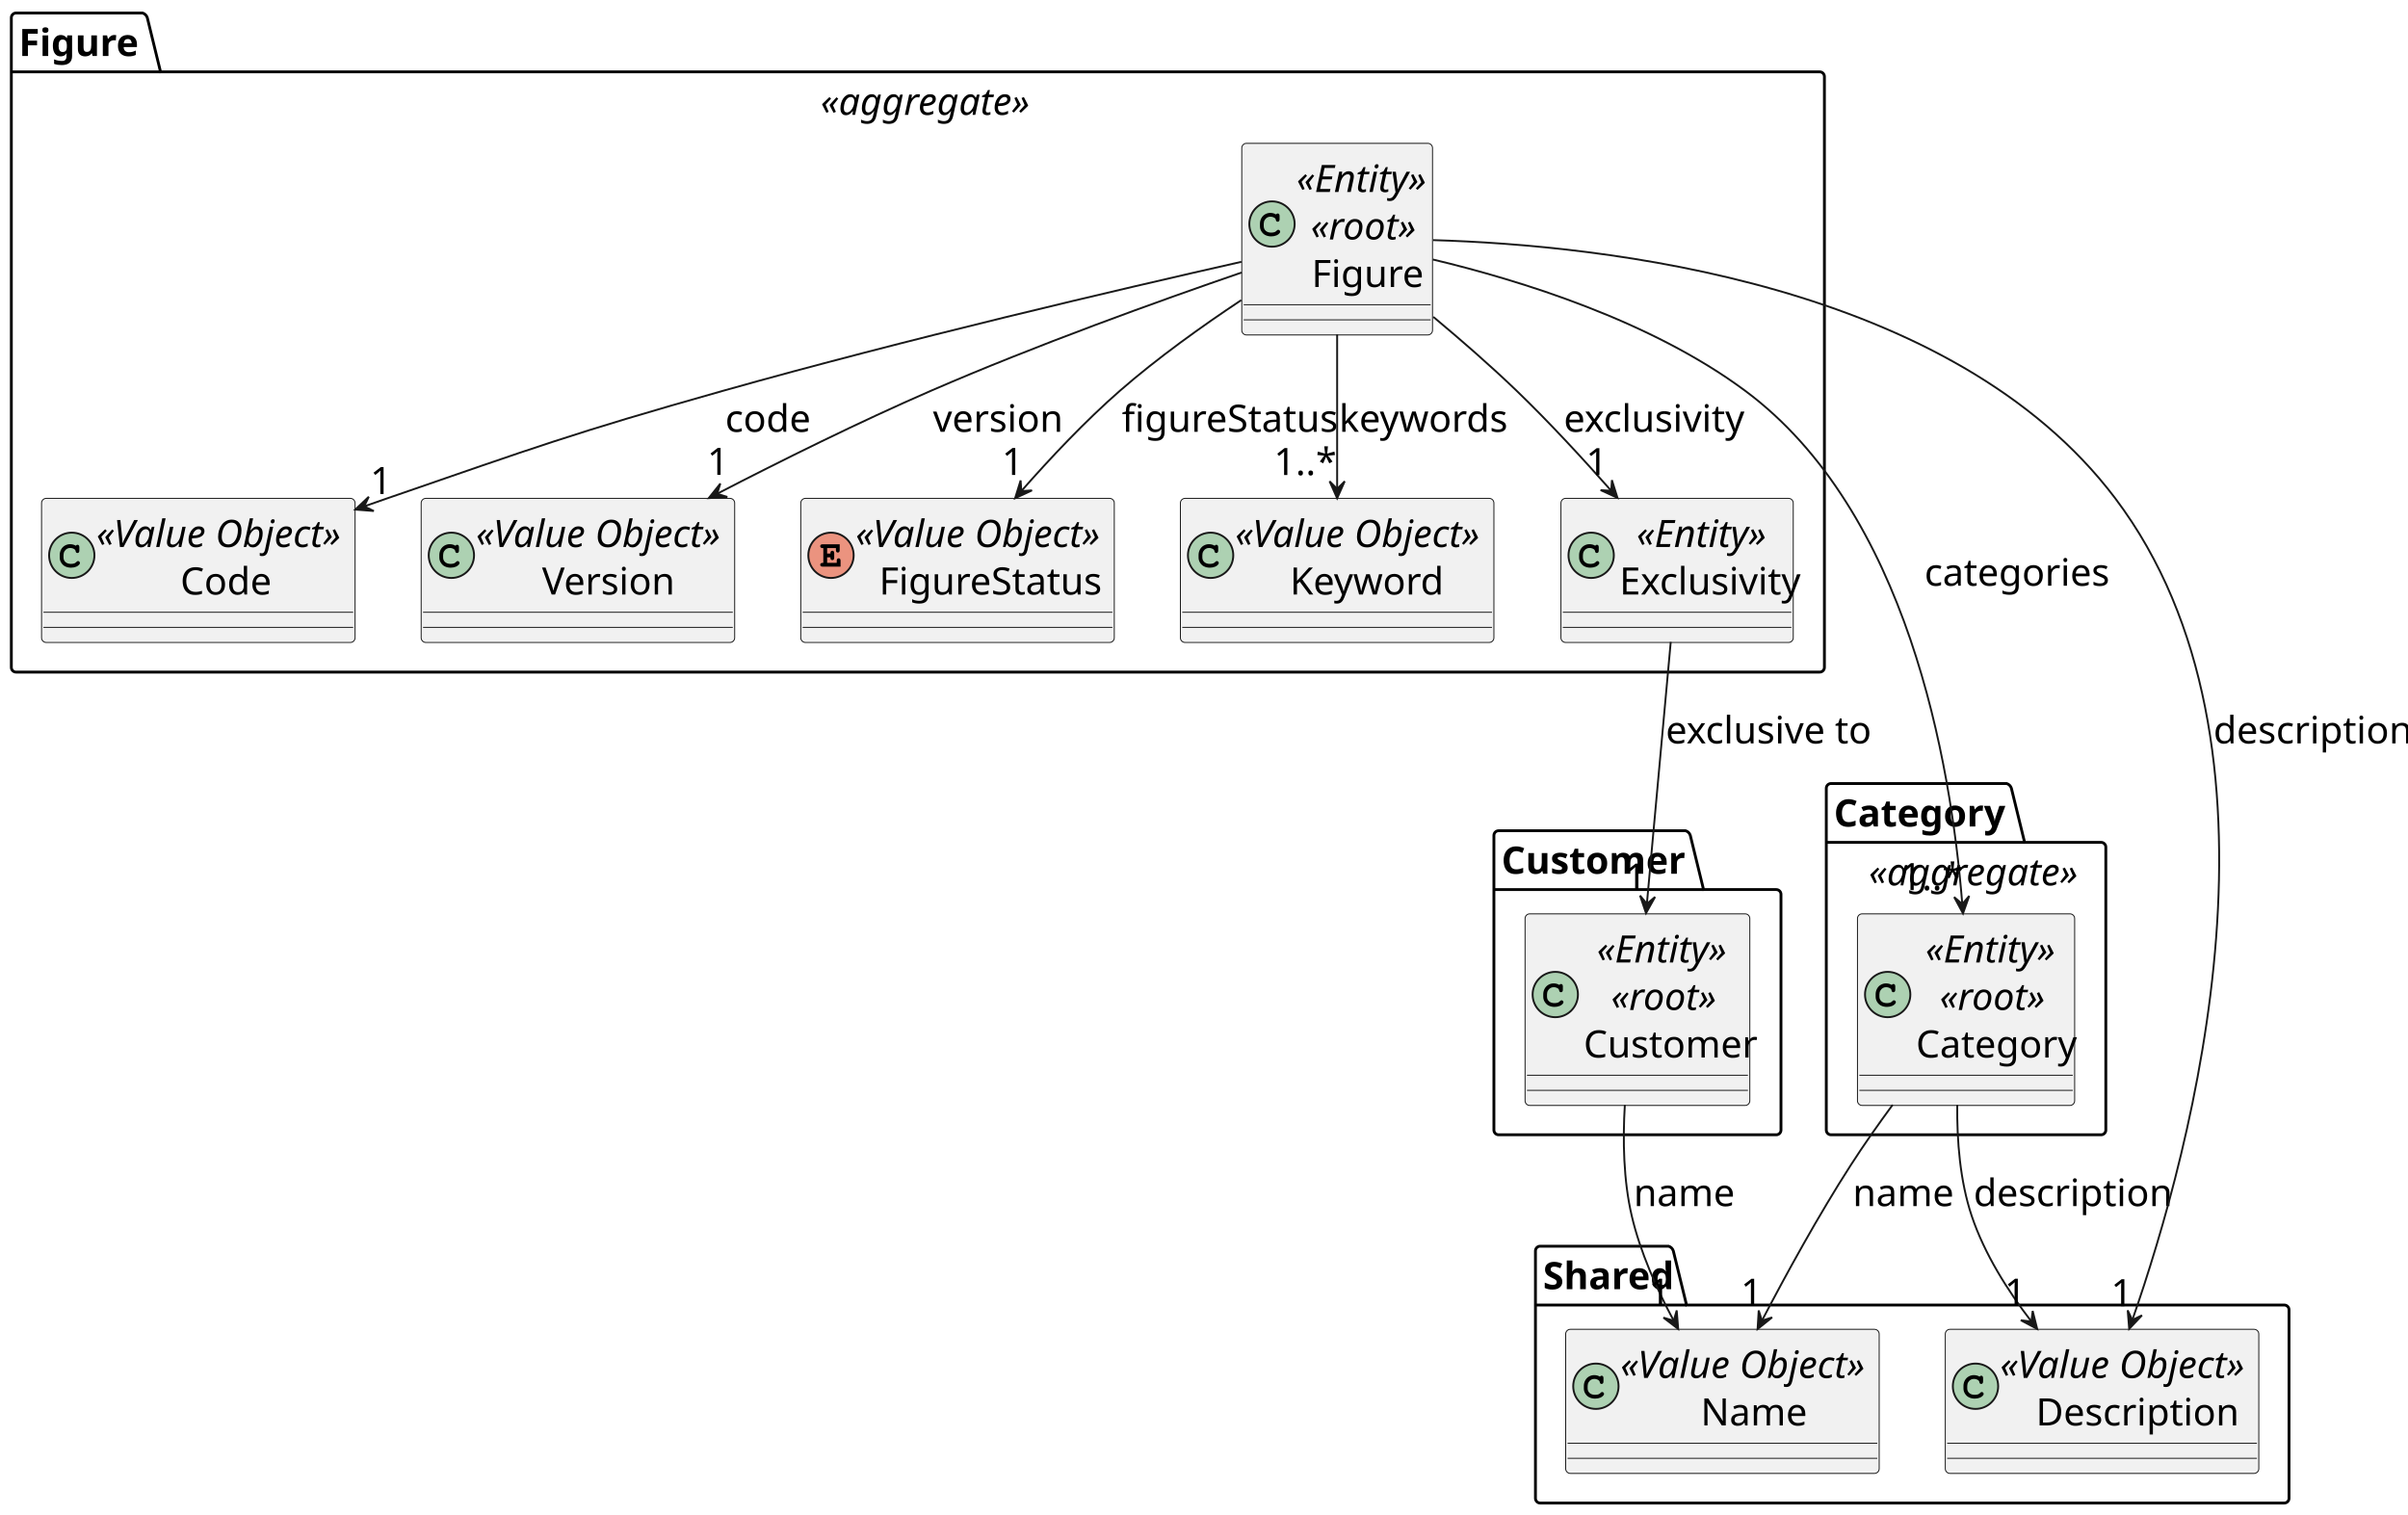
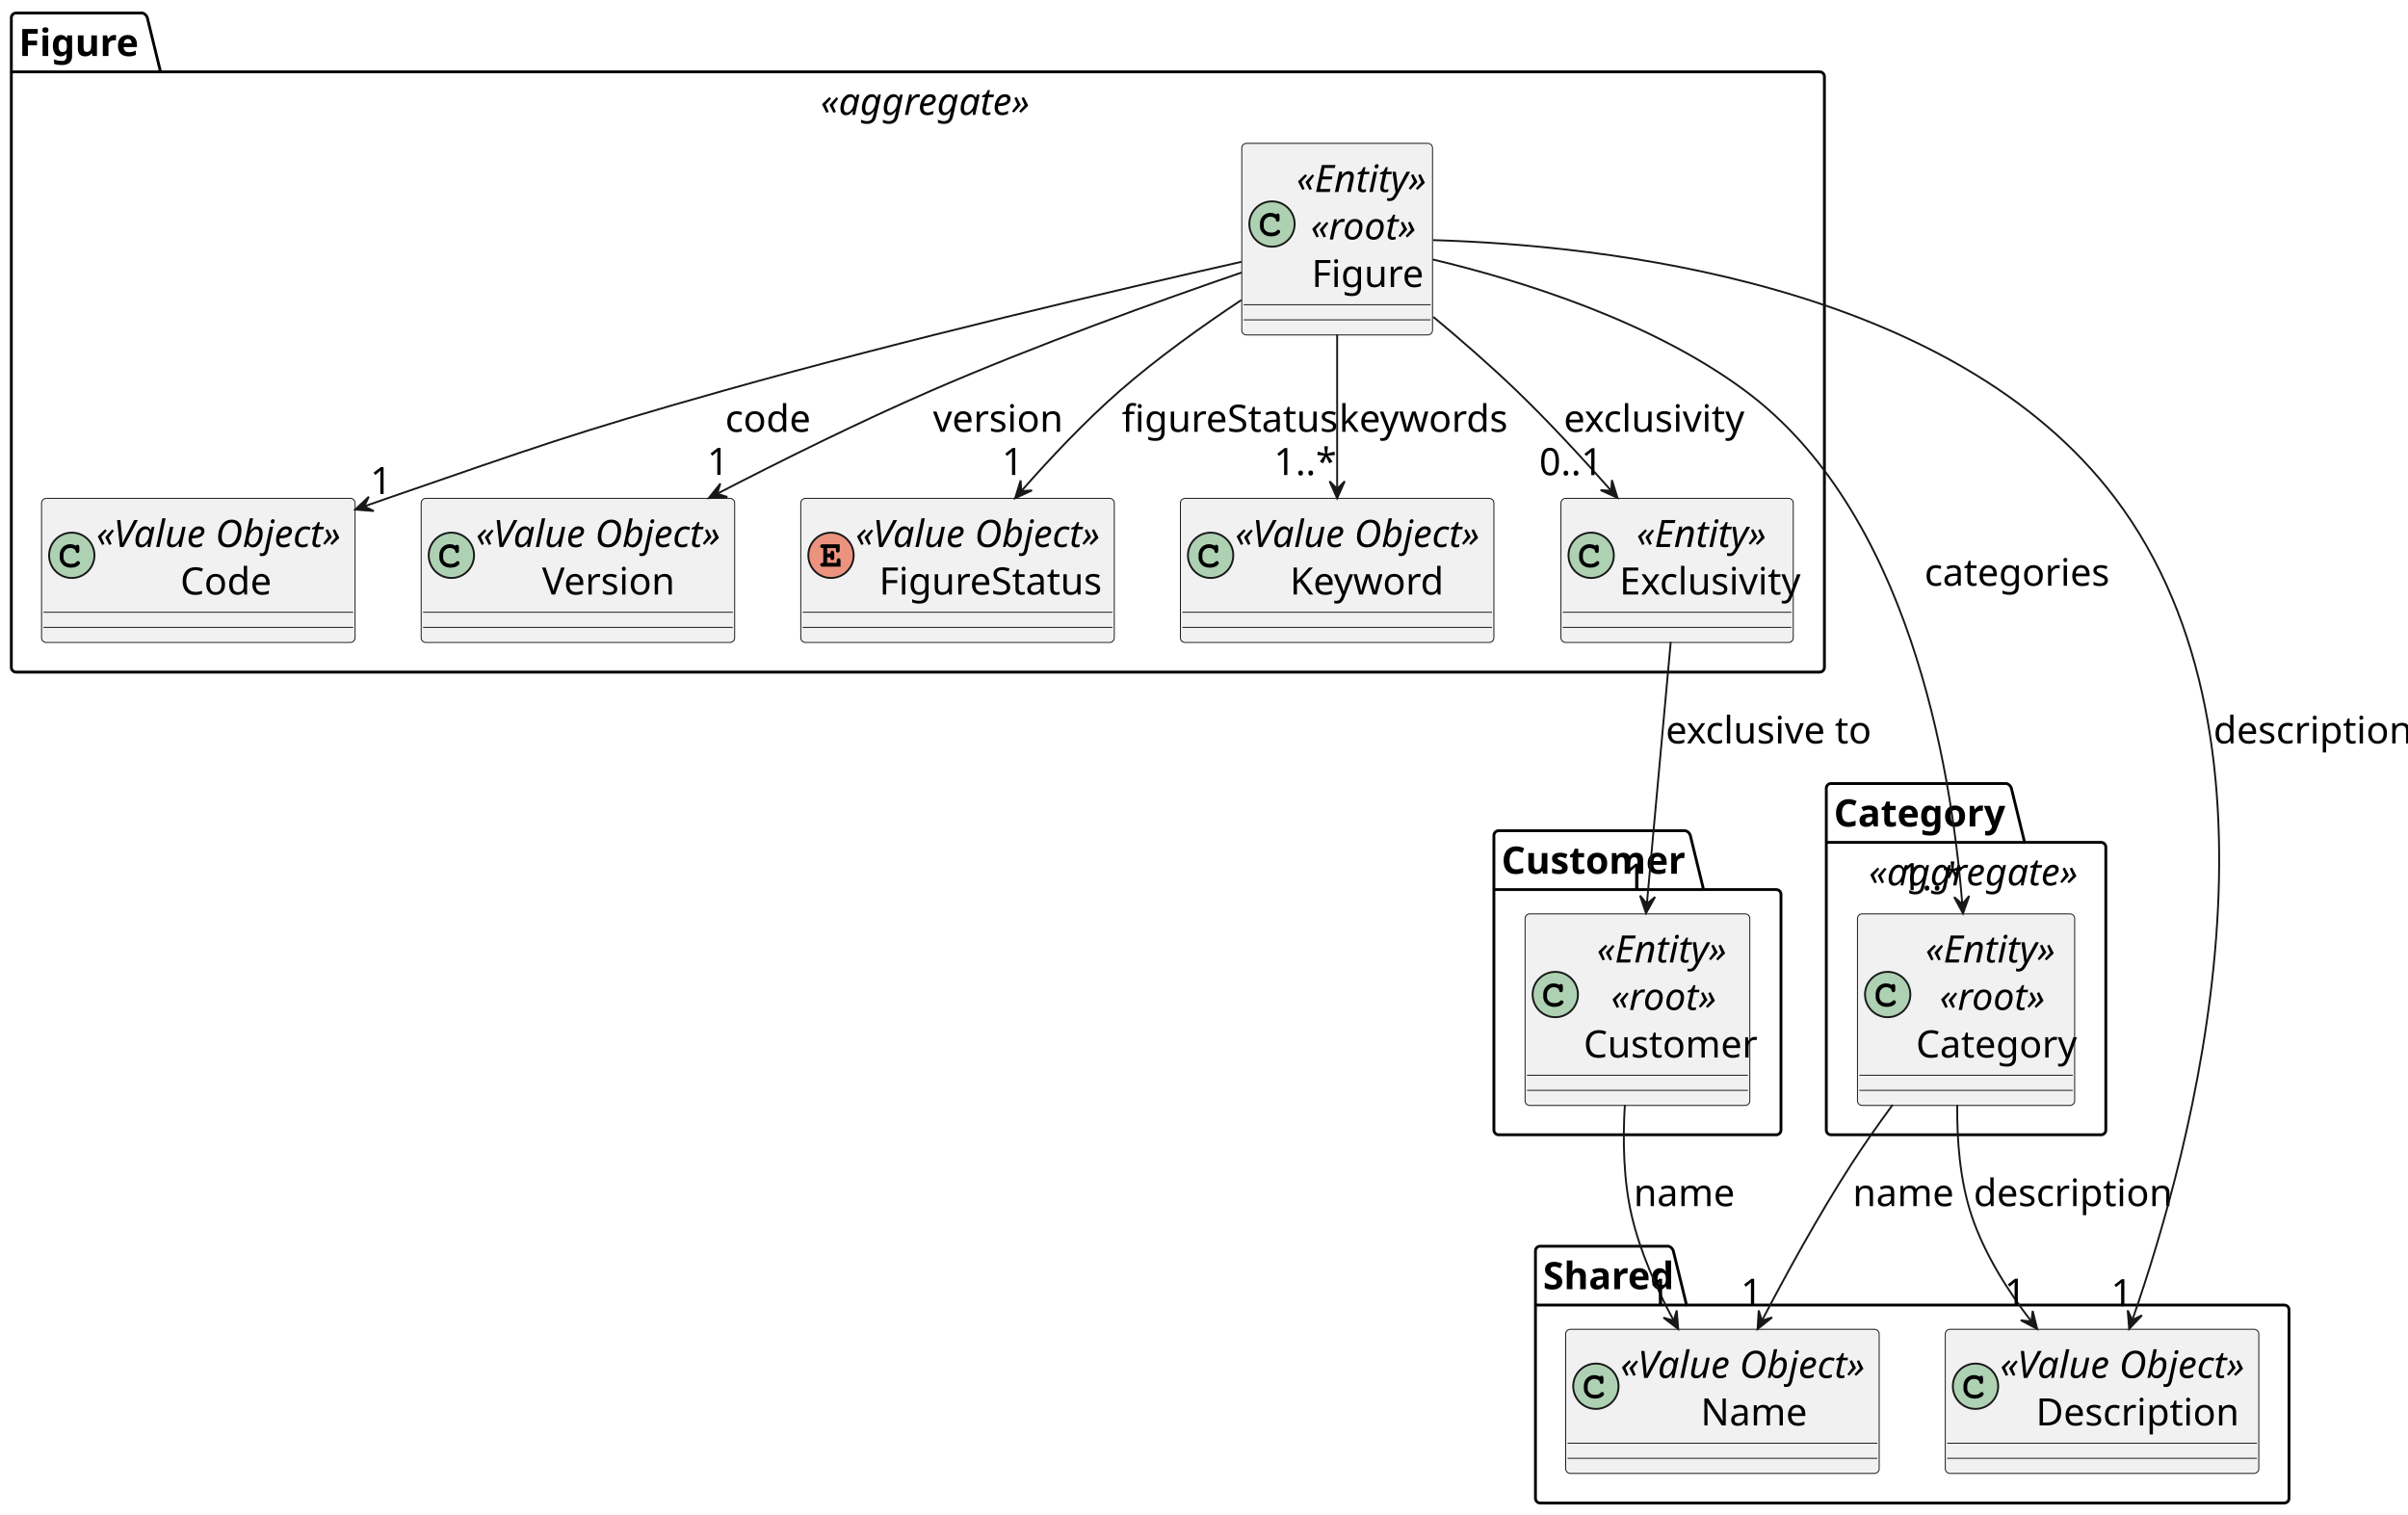
<svg xmlns="http://www.w3.org/2000/svg" contentStyleType="text/css" height="802px" preserveAspectRatio="none" style="width:1275px;height:802px;background:#FFFFFF;" version="1.1" viewBox="0 0 1275 802" width="1275px" zoomAndPan="magnify">
  <defs />
  <g>
    <g id="cluster_Customer ">
      <path d="M793.5,439.894 L892.5,439.894 A3.75,3.75 0 0 1 895,442.394 L902,471.051 L940.5,471.051 A2.5,2.5 0 0 1 943,473.551 L943,598.394 A2.5,2.5 0 0 1 940.5,600.894 L793.5,600.894 A2.5,2.5 0 0 1 791,598.394 L791,442.394 A2.5,2.5 0 0 1 793.5,439.894 " fill="none" style="stroke:#000000;stroke-width:1.5;" />
      <line style="stroke:#000000;stroke-width:1.5;" x1="791" x2="902" y1="471.051" y2="471.051" />
      <text fill="#000000" font-family="sans-serif" font-size="20" font-weight="bold" lengthAdjust="spacing" textLength="92" x="795" y="462.656">Customer</text>
    </g>
    <g id="cluster_Figure ">
      <path d="M8.5,6.894 L75.5,6.894 A3.75,3.75 0 0 1 78,9.395 L85,38.051 L963.5,38.051 A2.5,2.5 0 0 1 966,40.551 L966,353.394 A2.5,2.5 0 0 1 963.5,355.894 L8.5,355.894 A2.5,2.5 0 0 1 6,353.394 L6,9.395 A2.5,2.5 0 0 1 8.5,6.894 " fill="none" style="stroke:#000000;stroke-width:1.5;" />
      <line style="stroke:#000000;stroke-width:1.5;" x1="6" x2="85" y1="38.051" y2="38.051" />
      <text fill="#000000" font-family="sans-serif" font-size="20" font-weight="bold" lengthAdjust="spacing" textLength="60" x="10" y="29.656">Figure</text>
      <text fill="#000000" font-family="sans-serif" font-size="20" font-style="italic" lengthAdjust="spacing" textLength="111" x="434.5" y="60.812">«aggregate»</text>
    </g>
    <g id="cluster_Category ">
      <path d="M969.5,414.894 L1062.5,414.894 A3.75,3.75 0 0 1 1065,417.394 L1072,446.051 L1112.5,446.051 A2.5,2.5 0 0 1 1115,448.551 L1115,598.394 A2.5,2.5 0 0 1 1112.5,600.894 L969.5,600.894 A2.5,2.5 0 0 1 967,598.394 L967,417.394 A2.5,2.5 0 0 1 969.5,414.894 " fill="none" style="stroke:#000000;stroke-width:1.5;" />
      <line style="stroke:#000000;stroke-width:1.5;" x1="967" x2="1072" y1="446.051" y2="446.051" />
      <text fill="#000000" font-family="sans-serif" font-size="20" font-weight="bold" lengthAdjust="spacing" textLength="86" x="971" y="437.656">Category</text>
      <text fill="#000000" font-family="sans-serif" font-size="20" font-style="italic" lengthAdjust="spacing" textLength="111" x="989.5" y="468.812">«aggregate»</text>
    </g>
    <g id="cluster_Shared">
      <path d="M815.5,659.894 L883.5,659.894 A3.75,3.75 0 0 1 886,662.394 L893,691.051 L1209.5,691.051 A2.5,2.5 0 0 1 1212,693.551 L1212,793.394 A2.5,2.5 0 0 1 1209.5,795.894 L815.5,795.894 A2.5,2.5 0 0 1 813,793.394 L813,662.394 A2.5,2.5 0 0 1 815.5,659.894 " fill="none" style="stroke:#000000;stroke-width:1.5;" />
      <line style="stroke:#000000;stroke-width:1.5;" x1="813" x2="893" y1="691.051" y2="691.051" />
      <text fill="#000000" font-family="sans-serif" font-size="20" font-weight="bold" lengthAdjust="spacing" textLength="67" x="817" y="682.656">Shared</text>
    </g>
    <g id="elem_Customer">
      <rect codeLine="4" fill="#F1F1F1" height="101.469" id="Customer" rx="2.5" ry="2.5" style="stroke:#181818;stroke-width:0.5;" width="119" x="807.5" y="483.894" />
      <ellipse cx="823.5" cy="526.629" fill="#ADD1B2" rx="12" ry="12" style="stroke:#181818;stroke-width:1.0;" />
      <path d="M825.641,521.551 Q825.828,521.301 826.047,521.176 Q826.266,521.035 826.516,521.035 Q826.953,521.035 827.234,521.348 Q827.516,521.644 827.516,522.363 L827.516,524.066 Q827.516,524.785 827.234,525.098 Q826.953,525.41 826.516,525.41 Q826.125,525.41 825.875,525.176 Q825.625,524.957 825.516,524.348 Q825.453,523.926 825.234,523.707 Q824.844,523.269 824.125,523.004 Q823.406,522.738 822.688,522.738 Q821.781,522.738 821.031,523.129 Q820.281,523.519 819.703,524.41 Q819.125,525.285 819.125,526.488 L819.125,527.785 Q819.125,529.238 820.172,530.207 Q821.234,531.176 823.094,531.176 Q824.203,531.176 824.984,530.863 Q825.422,530.691 825.938,530.176 Q826.25,529.863 826.422,529.769 Q826.594,529.676 826.828,529.676 Q827.219,529.676 827.516,529.988 Q827.828,530.285 827.828,530.691 Q827.828,531.098 827.422,531.566 Q826.828,532.254 825.891,532.644 Q824.625,533.176 823.109,533.176 Q821.328,533.176 819.906,532.441 Q818.75,531.848 817.938,530.582 Q817.125,529.316 817.125,527.832 L817.125,526.473 Q817.125,524.91 817.844,523.566 Q818.578,522.207 819.859,521.473 Q821.156,520.738 822.609,520.738 Q823.469,520.738 824.219,520.941 Q824.984,521.144 825.641,521.551 Z " fill="#000000" />
      <text fill="#000000" font-family="sans-serif" font-size="20" font-style="italic" lengthAdjust="spacing" textLength="71" x="845.5" y="509.656">«Entity»</text>
      <text fill="#000000" font-family="sans-serif" font-size="20" font-style="italic" lengthAdjust="spacing" textLength="56" x="853" y="534.812">«root»</text>
      <text fill="#000000" font-family="sans-serif" font-size="20" lengthAdjust="spacing" textLength="85" x="838.5" y="559.969">Customer</text>
      <line style="stroke:#181818;stroke-width:0.5;" x1="808.5" x2="925.5" y1="569.363" y2="569.363" />
      <line style="stroke:#181818;stroke-width:0.5;" x1="808.5" x2="925.5" y1="577.363" y2="577.363" />
    </g>
    <g id="elem_Figure">
      <rect codeLine="10" fill="#F1F1F1" height="101.469" id="Figure" rx="2.5" ry="2.5" style="stroke:#181818;stroke-width:0.5;" width="101" x="657.5" y="75.894" />
      <ellipse cx="673.5" cy="118.629" fill="#ADD1B2" rx="12" ry="12" style="stroke:#181818;stroke-width:1.0;" />
      <path d="M675.641,113.551 Q675.828,113.301 676.047,113.176 Q676.266,113.035 676.516,113.035 Q676.953,113.035 677.234,113.348 Q677.516,113.644 677.516,114.363 L677.516,116.066 Q677.516,116.785 677.234,117.098 Q676.953,117.41 676.516,117.41 Q676.125,117.41 675.875,117.176 Q675.625,116.957 675.516,116.348 Q675.453,115.926 675.234,115.707 Q674.844,115.269 674.125,115.004 Q673.406,114.738 672.688,114.738 Q671.781,114.738 671.031,115.129 Q670.281,115.519 669.703,116.41 Q669.125,117.285 669.125,118.488 L669.125,119.785 Q669.125,121.238 670.172,122.207 Q671.234,123.176 673.094,123.176 Q674.203,123.176 674.984,122.863 Q675.422,122.691 675.938,122.176 Q676.25,121.863 676.422,121.769 Q676.594,121.676 676.828,121.676 Q677.219,121.676 677.516,121.988 Q677.828,122.285 677.828,122.691 Q677.828,123.098 677.422,123.566 Q676.828,124.254 675.891,124.644 Q674.625,125.176 673.109,125.176 Q671.328,125.176 669.906,124.441 Q668.75,123.848 667.938,122.582 Q667.125,121.316 667.125,119.832 L667.125,118.473 Q667.125,116.91 667.844,115.566 Q668.578,114.207 669.859,113.473 Q671.156,112.738 672.609,112.738 Q673.469,112.738 674.219,112.941 Q674.984,113.144 675.641,113.551 Z " fill="#000000" />
      <text fill="#000000" font-family="sans-serif" font-size="20" font-style="italic" lengthAdjust="spacing" textLength="71" x="686.5" y="101.656">«Entity»</text>
      <text fill="#000000" font-family="sans-serif" font-size="20" font-style="italic" lengthAdjust="spacing" textLength="56" x="694" y="126.812">«root»</text>
      <text fill="#000000" font-family="sans-serif" font-size="20" lengthAdjust="spacing" textLength="55" x="694.5" y="151.969">Figure</text>
      <line style="stroke:#181818;stroke-width:0.5;" x1="658.5" x2="757.5" y1="161.363" y2="161.363" />
      <line style="stroke:#181818;stroke-width:0.5;" x1="658.5" x2="757.5" y1="169.363" y2="169.363" />
    </g>
    <g id="elem_Code">
      <rect codeLine="13" fill="#F1F1F1" height="76.312" id="Code" rx="2.5" ry="2.5" style="stroke:#181818;stroke-width:0.5;" width="166" x="22" y="263.894" />
      <ellipse cx="38" cy="294.051" fill="#ADD1B2" rx="12" ry="12" style="stroke:#181818;stroke-width:1.0;" />
      <path d="M40.141,288.973 Q40.328,288.723 40.547,288.598 Q40.766,288.457 41.016,288.457 Q41.453,288.457 41.734,288.769 Q42.016,289.066 42.016,289.785 L42.016,291.488 Q42.016,292.207 41.734,292.519 Q41.453,292.832 41.016,292.832 Q40.625,292.832 40.375,292.598 Q40.125,292.379 40.016,291.769 Q39.953,291.348 39.734,291.129 Q39.344,290.691 38.625,290.426 Q37.906,290.16 37.188,290.16 Q36.281,290.16 35.531,290.551 Q34.781,290.941 34.203,291.832 Q33.625,292.707 33.625,293.91 L33.625,295.207 Q33.625,296.66 34.672,297.629 Q35.734,298.598 37.594,298.598 Q38.703,298.598 39.484,298.285 Q39.922,298.113 40.438,297.598 Q40.75,297.285 40.922,297.191 Q41.094,297.098 41.328,297.098 Q41.719,297.098 42.016,297.41 Q42.328,297.707 42.328,298.113 Q42.328,298.519 41.922,298.988 Q41.328,299.676 40.391,300.066 Q39.125,300.598 37.609,300.598 Q35.828,300.598 34.406,299.863 Q33.25,299.269 32.438,298.004 Q31.625,296.738 31.625,295.254 L31.625,293.894 Q31.625,292.332 32.344,290.988 Q33.078,289.629 34.359,288.894 Q35.656,288.16 37.109,288.16 Q37.969,288.16 38.719,288.363 Q39.484,288.566 40.141,288.973 Z " fill="#000000" />
      <text fill="#000000" font-family="sans-serif" font-size="20" font-style="italic" lengthAdjust="spacing" textLength="136" x="51" y="289.656">«Value Object»</text>
      <text fill="#000000" font-family="sans-serif" font-size="20" lengthAdjust="spacing" textLength="47" x="95.5" y="314.812">Code</text>
      <line style="stroke:#181818;stroke-width:0.5;" x1="23" x2="187" y1="324.207" y2="324.207" />
      <line style="stroke:#181818;stroke-width:0.5;" x1="23" x2="187" y1="332.207" y2="332.207" />
    </g>
    <g id="elem_Version">
      <rect codeLine="16" fill="#F1F1F1" height="76.312" id="Version" rx="2.5" ry="2.5" style="stroke:#181818;stroke-width:0.5;" width="166" x="223" y="263.894" />
      <ellipse cx="239" cy="294.051" fill="#ADD1B2" rx="12" ry="12" style="stroke:#181818;stroke-width:1.0;" />
      <path d="M241.141,288.973 Q241.328,288.723 241.547,288.598 Q241.766,288.457 242.016,288.457 Q242.453,288.457 242.734,288.769 Q243.016,289.066 243.016,289.785 L243.016,291.488 Q243.016,292.207 242.734,292.519 Q242.453,292.832 242.016,292.832 Q241.625,292.832 241.375,292.598 Q241.125,292.379 241.016,291.769 Q240.953,291.348 240.734,291.129 Q240.344,290.691 239.625,290.426 Q238.906,290.16 238.188,290.16 Q237.281,290.16 236.531,290.551 Q235.781,290.941 235.203,291.832 Q234.625,292.707 234.625,293.91 L234.625,295.207 Q234.625,296.66 235.672,297.629 Q236.734,298.598 238.594,298.598 Q239.703,298.598 240.484,298.285 Q240.922,298.113 241.438,297.598 Q241.75,297.285 241.922,297.191 Q242.094,297.098 242.328,297.098 Q242.719,297.098 243.016,297.41 Q243.328,297.707 243.328,298.113 Q243.328,298.519 242.922,298.988 Q242.328,299.676 241.391,300.066 Q240.125,300.598 238.609,300.598 Q236.828,300.598 235.406,299.863 Q234.25,299.269 233.438,298.004 Q232.625,296.738 232.625,295.254 L232.625,293.894 Q232.625,292.332 233.344,290.988 Q234.078,289.629 235.359,288.894 Q236.656,288.16 238.109,288.16 Q238.969,288.16 239.719,288.363 Q240.484,288.566 241.141,288.973 Z " fill="#000000" />
      <text fill="#000000" font-family="sans-serif" font-size="20" font-style="italic" lengthAdjust="spacing" textLength="136" x="252" y="289.656">«Value Object»</text>
      <text fill="#000000" font-family="sans-serif" font-size="20" lengthAdjust="spacing" textLength="66" x="287" y="314.812">Version</text>
      <line style="stroke:#181818;stroke-width:0.5;" x1="224" x2="388" y1="324.207" y2="324.207" />
      <line style="stroke:#181818;stroke-width:0.5;" x1="224" x2="388" y1="332.207" y2="332.207" />
    </g>
    <g id="elem_FigureStatus">
      <rect codeLine="19" fill="#F1F1F1" height="76.312" id="FigureStatus" rx="2.5" ry="2.5" style="stroke:#181818;stroke-width:0.5;" width="166" x="424" y="263.894" />
      <ellipse cx="440" cy="294.051" fill="#EB937F" rx="12" ry="12" style="stroke:#181818;stroke-width:1.0;" />
      <path d="M437.953,295.113 L437.953,298.051 L443.047,298.051 L443.047,296.957 Q443.047,296.238 443.328,295.941 Q443.609,295.629 444.062,295.629 Q444.5,295.629 444.781,295.941 Q445.062,296.238 445.062,296.957 L445.062,300.051 L435.625,300.051 Q434.906,300.051 434.594,299.769 Q434.297,299.488 434.297,299.051 Q434.297,298.598 434.609,298.332 Q434.922,298.051 435.625,298.051 L435.938,298.051 L435.938,290.223 L435.625,290.223 Q434.906,290.223 434.594,289.941 Q434.297,289.66 434.297,289.207 Q434.297,288.754 434.594,288.488 Q434.906,288.207 435.625,288.207 L444.609,288.207 L444.609,291.254 Q444.609,291.973 444.328,292.285 Q444.062,292.582 443.625,292.582 Q443.172,292.582 442.891,292.285 Q442.609,291.988 442.609,291.254 L442.609,290.223 L437.953,290.223 L437.953,293.113 L439.703,293.113 Q439.703,292.332 439.844,292.098 Q440.156,291.629 440.703,291.629 Q441.156,291.629 441.422,291.941 Q441.703,292.238 441.703,292.957 L441.703,295.269 Q441.703,295.926 441.547,296.144 Q441.234,296.598 440.703,296.598 Q440.156,296.598 439.844,296.129 Q439.703,295.894 439.703,295.113 L437.953,295.113 Z " fill="#000000" />
      <text fill="#000000" font-family="sans-serif" font-size="20" font-style="italic" lengthAdjust="spacing" textLength="136" x="453" y="289.656">«Value Object»</text>
      <text fill="#000000" font-family="sans-serif" font-size="20" lengthAdjust="spacing" textLength="111" x="465.5" y="314.812">FigureStatus</text>
      <line style="stroke:#181818;stroke-width:0.5;" x1="425" x2="589" y1="324.207" y2="324.207" />
      <line style="stroke:#181818;stroke-width:0.5;" x1="425" x2="589" y1="332.207" y2="332.207" />
    </g>
    <g id="elem_Keyword">
      <rect codeLine="22" fill="#F1F1F1" height="76.312" id="Keyword" rx="2.5" ry="2.5" style="stroke:#181818;stroke-width:0.5;" width="166" x="625" y="263.894" />
      <ellipse cx="641" cy="294.051" fill="#ADD1B2" rx="12" ry="12" style="stroke:#181818;stroke-width:1.0;" />
      <path d="M643.141,288.973 Q643.328,288.723 643.547,288.598 Q643.766,288.457 644.016,288.457 Q644.453,288.457 644.734,288.769 Q645.016,289.066 645.016,289.785 L645.016,291.488 Q645.016,292.207 644.734,292.519 Q644.453,292.832 644.016,292.832 Q643.625,292.832 643.375,292.598 Q643.125,292.379 643.016,291.769 Q642.953,291.348 642.734,291.129 Q642.344,290.691 641.625,290.426 Q640.906,290.16 640.188,290.16 Q639.281,290.16 638.531,290.551 Q637.781,290.941 637.203,291.832 Q636.625,292.707 636.625,293.91 L636.625,295.207 Q636.625,296.66 637.672,297.629 Q638.734,298.598 640.594,298.598 Q641.703,298.598 642.484,298.285 Q642.922,298.113 643.438,297.598 Q643.75,297.285 643.922,297.191 Q644.094,297.098 644.328,297.098 Q644.719,297.098 645.016,297.41 Q645.328,297.707 645.328,298.113 Q645.328,298.519 644.922,298.988 Q644.328,299.676 643.391,300.066 Q642.125,300.598 640.609,300.598 Q638.828,300.598 637.406,299.863 Q636.25,299.269 635.438,298.004 Q634.625,296.738 634.625,295.254 L634.625,293.894 Q634.625,292.332 635.344,290.988 Q636.078,289.629 637.359,288.894 Q638.656,288.16 640.109,288.16 Q640.969,288.16 641.719,288.363 Q642.484,288.566 643.141,288.973 Z " fill="#000000" />
      <text fill="#000000" font-family="sans-serif" font-size="20" font-style="italic" lengthAdjust="spacing" textLength="136" x="654" y="289.656">«Value Object»</text>
      <text fill="#000000" font-family="sans-serif" font-size="20" lengthAdjust="spacing" textLength="78" x="683" y="314.812">Keyword</text>
      <line style="stroke:#181818;stroke-width:0.5;" x1="626" x2="790" y1="324.207" y2="324.207" />
      <line style="stroke:#181818;stroke-width:0.5;" x1="626" x2="790" y1="332.207" y2="332.207" />
    </g>
    <g id="elem_Exclusivity">
      <rect codeLine="25" fill="#F1F1F1" height="76.312" id="Exclusivity" rx="2.5" ry="2.5" style="stroke:#181818;stroke-width:0.5;" width="123" x="826.5" y="263.894" />
      <ellipse cx="842.5" cy="294.051" fill="#ADD1B2" rx="12" ry="12" style="stroke:#181818;stroke-width:1.0;" />
      <path d="M844.641,288.973 Q844.828,288.723 845.047,288.598 Q845.266,288.457 845.516,288.457 Q845.953,288.457 846.234,288.769 Q846.516,289.066 846.516,289.785 L846.516,291.488 Q846.516,292.207 846.234,292.519 Q845.953,292.832 845.516,292.832 Q845.125,292.832 844.875,292.598 Q844.625,292.379 844.516,291.769 Q844.453,291.348 844.234,291.129 Q843.844,290.691 843.125,290.426 Q842.406,290.16 841.688,290.16 Q840.781,290.16 840.031,290.551 Q839.281,290.941 838.703,291.832 Q838.125,292.707 838.125,293.91 L838.125,295.207 Q838.125,296.66 839.172,297.629 Q840.234,298.598 842.094,298.598 Q843.203,298.598 843.984,298.285 Q844.422,298.113 844.938,297.598 Q845.25,297.285 845.422,297.191 Q845.594,297.098 845.828,297.098 Q846.219,297.098 846.516,297.41 Q846.828,297.707 846.828,298.113 Q846.828,298.519 846.422,298.988 Q845.828,299.676 844.891,300.066 Q843.625,300.598 842.109,300.598 Q840.328,300.598 838.906,299.863 Q837.75,299.269 836.938,298.004 Q836.125,296.738 836.125,295.254 L836.125,293.894 Q836.125,292.332 836.844,290.988 Q837.578,289.629 838.859,288.894 Q840.156,288.16 841.609,288.16 Q842.469,288.16 843.219,288.363 Q843.984,288.566 844.641,288.973 Z " fill="#000000" />
      <text fill="#000000" font-family="sans-serif" font-size="20" font-style="italic" lengthAdjust="spacing" textLength="71" x="866.5" y="289.656">«Entity»</text>
      <text fill="#000000" font-family="sans-serif" font-size="20" lengthAdjust="spacing" textLength="89" x="857.5" y="314.812">Exclusivity</text>
      <line style="stroke:#181818;stroke-width:0.5;" x1="827.5" x2="948.5" y1="324.207" y2="324.207" />
      <line style="stroke:#181818;stroke-width:0.5;" x1="827.5" x2="948.5" y1="332.207" y2="332.207" />
    </g>
    <g id="elem_Category">
      <rect codeLine="42" fill="#F1F1F1" height="101.469" id="Category" rx="2.5" ry="2.5" style="stroke:#181818;stroke-width:0.5;" width="115" x="983.5" y="483.894" />
      <ellipse cx="999.5" cy="526.629" fill="#ADD1B2" rx="12" ry="12" style="stroke:#181818;stroke-width:1.0;" />
      <path d="M1001.641,521.551 Q1001.828,521.301 1002.047,521.176 Q1002.266,521.035 1002.516,521.035 Q1002.953,521.035 1003.234,521.348 Q1003.516,521.644 1003.516,522.363 L1003.516,524.066 Q1003.516,524.785 1003.234,525.098 Q1002.953,525.41 1002.516,525.41 Q1002.125,525.41 1001.875,525.176 Q1001.625,524.957 1001.516,524.348 Q1001.453,523.926 1001.234,523.707 Q1000.844,523.269 1000.125,523.004 Q999.406,522.738 998.688,522.738 Q997.781,522.738 997.031,523.129 Q996.281,523.519 995.703,524.41 Q995.125,525.285 995.125,526.488 L995.125,527.785 Q995.125,529.238 996.172,530.207 Q997.234,531.176 999.094,531.176 Q1000.203,531.176 1000.984,530.863 Q1001.422,530.691 1001.938,530.176 Q1002.25,529.863 1002.422,529.769 Q1002.594,529.676 1002.828,529.676 Q1003.219,529.676 1003.516,529.988 Q1003.828,530.285 1003.828,530.691 Q1003.828,531.098 1003.422,531.566 Q1002.828,532.254 1001.891,532.644 Q1000.625,533.176 999.109,533.176 Q997.328,533.176 995.906,532.441 Q994.75,531.848 993.938,530.582 Q993.125,529.316 993.125,527.832 L993.125,526.473 Q993.125,524.91 993.844,523.566 Q994.578,522.207 995.859,521.473 Q997.156,520.738 998.609,520.738 Q999.469,520.738 1000.219,520.941 Q1000.984,521.144 1001.641,521.551 Z " fill="#000000" />
      <text fill="#000000" font-family="sans-serif" font-size="20" font-style="italic" lengthAdjust="spacing" textLength="71" x="1019.5" y="509.656">«Entity»</text>
      <text fill="#000000" font-family="sans-serif" font-size="20" font-style="italic" lengthAdjust="spacing" textLength="56" x="1027" y="534.812">«root»</text>
      <text fill="#000000" font-family="sans-serif" font-size="20" lengthAdjust="spacing" textLength="81" x="1014.5" y="559.969">Category</text>
      <line style="stroke:#181818;stroke-width:0.5;" x1="984.5" x2="1097.5" y1="569.363" y2="569.363" />
      <line style="stroke:#181818;stroke-width:0.5;" x1="984.5" x2="1097.5" y1="577.363" y2="577.363" />
    </g>
    <g id="elem_Name">
      <rect codeLine="51" fill="#F1F1F1" height="76.312" id="Name" rx="2.5" ry="2.5" style="stroke:#181818;stroke-width:0.5;" width="166" x="829" y="703.894" />
      <ellipse cx="845" cy="734.051" fill="#ADD1B2" rx="12" ry="12" style="stroke:#181818;stroke-width:1.0;" />
      <path d="M847.141,728.973 Q847.328,728.723 847.547,728.598 Q847.766,728.457 848.016,728.457 Q848.453,728.457 848.734,728.769 Q849.016,729.066 849.016,729.785 L849.016,731.488 Q849.016,732.207 848.734,732.519 Q848.453,732.832 848.016,732.832 Q847.625,732.832 847.375,732.598 Q847.125,732.379 847.016,731.769 Q846.953,731.348 846.734,731.129 Q846.344,730.691 845.625,730.426 Q844.906,730.16 844.188,730.16 Q843.281,730.16 842.531,730.551 Q841.781,730.941 841.203,731.832 Q840.625,732.707 840.625,733.91 L840.625,735.207 Q840.625,736.66 841.672,737.629 Q842.734,738.598 844.594,738.598 Q845.703,738.598 846.484,738.285 Q846.922,738.113 847.438,737.598 Q847.75,737.285 847.922,737.191 Q848.094,737.098 848.328,737.098 Q848.719,737.098 849.016,737.41 Q849.328,737.707 849.328,738.113 Q849.328,738.519 848.922,738.988 Q848.328,739.676 847.391,740.066 Q846.125,740.598 844.609,740.598 Q842.828,740.598 841.406,739.863 Q840.25,739.269 839.438,738.004 Q838.625,736.738 838.625,735.254 L838.625,733.894 Q838.625,732.332 839.344,730.988 Q840.078,729.629 841.359,728.894 Q842.656,728.16 844.109,728.16 Q844.969,728.16 845.719,728.363 Q846.484,728.566 847.141,728.973 Z " fill="#000000" />
      <text fill="#000000" font-family="sans-serif" font-size="20" font-style="italic" lengthAdjust="spacing" textLength="136" x="858" y="729.656">«Value Object»</text>
      <text fill="#000000" font-family="sans-serif" font-size="20" lengthAdjust="spacing" textLength="51" x="900.5" y="754.812">Name</text>
      <line style="stroke:#181818;stroke-width:0.5;" x1="830" x2="994" y1="764.207" y2="764.207" />
      <line style="stroke:#181818;stroke-width:0.5;" x1="830" x2="994" y1="772.207" y2="772.207" />
    </g>
    <g id="elem_Description">
      <rect codeLine="54" fill="#F1F1F1" height="76.312" id="Description" rx="2.5" ry="2.5" style="stroke:#181818;stroke-width:0.5;" width="166" x="1030" y="703.894" />
      <ellipse cx="1046" cy="734.051" fill="#ADD1B2" rx="12" ry="12" style="stroke:#181818;stroke-width:1.0;" />
      <path d="M1048.141,728.973 Q1048.328,728.723 1048.547,728.598 Q1048.766,728.457 1049.016,728.457 Q1049.453,728.457 1049.734,728.769 Q1050.016,729.066 1050.016,729.785 L1050.016,731.488 Q1050.016,732.207 1049.734,732.519 Q1049.453,732.832 1049.016,732.832 Q1048.625,732.832 1048.375,732.598 Q1048.125,732.379 1048.016,731.769 Q1047.953,731.348 1047.734,731.129 Q1047.344,730.691 1046.625,730.426 Q1045.906,730.16 1045.188,730.16 Q1044.281,730.16 1043.531,730.551 Q1042.781,730.941 1042.203,731.832 Q1041.625,732.707 1041.625,733.91 L1041.625,735.207 Q1041.625,736.66 1042.672,737.629 Q1043.734,738.598 1045.594,738.598 Q1046.703,738.598 1047.484,738.285 Q1047.922,738.113 1048.438,737.598 Q1048.75,737.285 1048.922,737.191 Q1049.094,737.098 1049.328,737.098 Q1049.719,737.098 1050.016,737.41 Q1050.328,737.707 1050.328,738.113 Q1050.328,738.519 1049.922,738.988 Q1049.328,739.676 1048.391,740.066 Q1047.125,740.598 1045.609,740.598 Q1043.828,740.598 1042.406,739.863 Q1041.25,739.269 1040.438,738.004 Q1039.625,736.738 1039.625,735.254 L1039.625,733.894 Q1039.625,732.332 1040.344,730.988 Q1041.078,729.629 1042.359,728.894 Q1043.656,728.16 1045.109,728.16 Q1045.969,728.16 1046.719,728.363 Q1047.484,728.566 1048.141,728.973 Z " fill="#000000" />
      <text fill="#000000" font-family="sans-serif" font-size="20" font-style="italic" lengthAdjust="spacing" textLength="136" x="1059" y="729.656">«Value Object»</text>
      <text fill="#000000" font-family="sans-serif" font-size="20" lengthAdjust="spacing" textLength="98" x="1078" y="754.812">Description</text>
      <line style="stroke:#181818;stroke-width:0.5;" x1="1031" x2="1195" y1="764.207" y2="764.207" />
      <line style="stroke:#181818;stroke-width:0.5;" x1="1031" x2="1195" y1="772.207" y2="772.207" />
    </g>
    <g id="link_Figure_Keyword">
      <path codeLine="30" d="M708,177.114 C708,202.915 708,234.095 708,258.704 " fill="none" id="Figure-to-Keyword" style="stroke:#181818;stroke-width:1.0;" />
      <polygon fill="#181818" points="708,263.854,712,254.855,708,258.854,704,254.855,708,263.854" style="stroke:#181818;stroke-width:1.0;" />
      <text fill="#000000" font-family="sans-serif" font-size="20" lengthAdjust="spacing" textLength="85" x="709" y="228.656">keywords</text>
      <text fill="#000000" font-family="sans-serif" font-size="20" lengthAdjust="spacing" textLength="31" x="674.53" y="251.549">1..*</text>
    </g>
    <g id="link_Figure_Exclusivity">
      <path codeLine="31" d="M758.93,167.804 C773.52,179.964 789.21,193.625 803,206.894 C820.24,223.494 838.18,242.954 853.11,259.854 " fill="none" id="Figure-to-Exclusivity" style="stroke:#181818;stroke-width:1.0;" />
      <polygon fill="#181818" points="856.44,263.635,853.486,254.239,853.132,259.885,847.487,259.531,856.44,263.635" style="stroke:#181818;stroke-width:1.0;" />
      <text fill="#000000" font-family="sans-serif" font-size="20" lengthAdjust="spacing" textLength="87" x="828" y="228.656">exclusivity</text>
-       <text fill="#000000" font-family="sans-serif" font-size="20" lengthAdjust="spacing" textLength="11" x="839.765" y="251.612">1</text>
+       <text fill="#000000" font-family="sans-serif" font-size="20" lengthAdjust="spacing" textLength="34" x="815.004" y="251.612">0..1</text>
    </g>
    <g id="link_Figure_Code">
      <path codeLine="32" d="M657.33,138.635 C593.14,153.135 479.3,179.734 383,206.894 C303.05,229.445 283.53,236.804 205,263.894 C201.04,265.264 196.99,266.675 192.92,268.115 " fill="none" id="Figure-to-Code" style="stroke:#181818;stroke-width:1.0;" />
      <polygon fill="#181818" points="188.11,269.825,197.929,270.587,192.823,268.154,195.256,263.047,188.11,269.825" style="stroke:#181818;stroke-width:1.0;" />
      <text fill="#000000" font-family="sans-serif" font-size="20" lengthAdjust="spacing" textLength="43" x="384" y="228.656">code</text>
      <text fill="#000000" font-family="sans-serif" font-size="20" lengthAdjust="spacing" textLength="11" x="196.002" y="261.61">1</text>
    </g>
    <g id="link_Figure_Version">
      <path codeLine="33" d="M657.41,144.304 C613.44,159.435 548.3,182.864 493,206.894 C455.05,223.385 413.85,243.815 379.81,261.404 " fill="none" id="Figure-to-Version" style="stroke:#181818;stroke-width:1.0;" />
      <polygon fill="#181818" points="375.27,263.755,385.101,263.156,379.707,261.45,381.413,256.057,375.27,263.755" style="stroke:#181818;stroke-width:1.0;" />
      <text fill="#000000" font-family="sans-serif" font-size="20" lengthAdjust="spacing" textLength="62" x="494" y="228.656">version</text>
      <text fill="#000000" font-family="sans-serif" font-size="20" lengthAdjust="spacing" textLength="11" x="374.433" y="251.433">1</text>
    </g>
    <g id="link_Figure_FigureStatus">
      <path codeLine="34" d="M657.23,158.915 C636.53,172.665 612.84,189.584 593,206.894 C574.56,222.984 556,242.714 540.86,259.945 " fill="none" id="Figure-to-FigureStatus" style="stroke:#181818;stroke-width:1.0;" />
      <polygon fill="#181818" points="537.49,263.815,546.426,259.673,540.782,260.051,540.404,254.406,537.49,263.815" style="stroke:#181818;stroke-width:1.0;" />
      <text fill="#000000" font-family="sans-serif" font-size="20" lengthAdjust="spacing" textLength="105" x="594" y="228.656">figureStatus</text>
      <text fill="#000000" font-family="sans-serif" font-size="20" lengthAdjust="spacing" textLength="11" x="530.473" y="251.503">1</text>
    </g>
    <g id="link_Exclusivity_Customer">
      <path codeLine="37" d="M884.63,339.925 C881.22,377.344 875.91,435.594 872.01,478.414 " fill="none" id="Exclusivity-to-Customer" style="stroke:#181818;stroke-width:1.0;" />
      <polygon fill="#181818" points="871.54,483.555,876.345,474.957,871.996,478.575,868.379,474.227,871.54,483.555" style="stroke:#181818;stroke-width:1.0;" />
      <text fill="#000000" font-family="sans-serif" font-size="20" lengthAdjust="spacing" textLength="101" x="882" y="393.656">exclusive to</text>
      <text fill="#000000" font-family="sans-serif" font-size="20" lengthAdjust="spacing" textLength="11" x="860.423" y="471.578">1</text>
    </g>
    <g id="link_Figure_Category">
      <path codeLine="46" d="M758.66,137.405 C805.13,148.484 874.11,169.855 924,206.894 C1009.93,270.685 1032.94,403.274 1038.97,478.394 " fill="none" id="Figure-to-Category" style="stroke:#181818;stroke-width:1.0;" />
      <polygon fill="#181818" points="1039.38,483.695,1042.674,474.413,1038.994,478.709,1034.698,475.03,1039.38,483.695" style="stroke:#181818;stroke-width:1.0;" />
      <text fill="#000000" font-family="sans-serif" font-size="20" lengthAdjust="spacing" textLength="92" x="1019" y="310.156">categories</text>
      <text fill="#000000" font-family="sans-serif" font-size="20" lengthAdjust="spacing" textLength="31" x="1006.187" y="471.339">1..*</text>
    </g>
    <g id="link_Category_Name">
      <path codeLine="58" d="M1002.12,585.034 C994.51,595.375 986.79,606.345 980,616.894 C962.86,643.514 945.73,674.784 932.95,699.264 " fill="none" id="Category-to-Name" style="stroke:#181818;stroke-width:1.0;" />
      <polygon fill="#181818" points="930.62,703.755,938.31,697.601,932.919,699.314,931.205,693.923,930.62,703.755" style="stroke:#181818;stroke-width:1.0;" />
      <text fill="#000000" font-family="sans-serif" font-size="20" lengthAdjust="spacing" textLength="48" x="981" y="638.656">name</text>
      <text fill="#000000" font-family="sans-serif" font-size="20" lengthAdjust="spacing" textLength="11" x="921.711" y="691.433">1</text>
    </g>
    <g id="link_Category_Description">
      <path codeLine="59" d="M1036.34,585.064 C1036.12,603.914 1037.78,625.314 1044,643.894 C1050.71,663.944 1063.08,683.465 1075.52,699.674 " fill="none" id="Category-to-Description" style="stroke:#181818;stroke-width:1.0;" />
      <polygon fill="#181818" points="1078.67,703.725,1076.273,694.172,1075.589,699.787,1069.973,699.102,1078.67,703.725" style="stroke:#181818;stroke-width:1.0;" />
      <text fill="#000000" font-family="sans-serif" font-size="20" lengthAdjust="spacing" textLength="95" x="1045" y="638.656">description</text>
      <text fill="#000000" font-family="sans-serif" font-size="20" lengthAdjust="spacing" textLength="11" x="1061.322" y="691.398">1</text>
    </g>
    <g id="link_Figure_Description">
      <path codeLine="62" d="M758.83,127.154 C848.58,129.785 1033.74,149.625 1120,263.894 C1218.8,394.784 1160.58,608.554 1129.13,698.694 " fill="none" id="Figure-to-Description" style="stroke:#181818;stroke-width:1.0;" />
      <polygon fill="#181818" points="1127.37,703.674,1134.128,696.51,1129.028,698.957,1126.581,693.857,1127.37,703.674" style="stroke:#181818;stroke-width:1.0;" />
      <text fill="#000000" font-family="sans-serif" font-size="20" lengthAdjust="spacing" textLength="95" x="1172" y="393.656">description</text>
      <text fill="#000000" font-family="sans-serif" font-size="20" lengthAdjust="spacing" textLength="11" x="1117.728" y="691.658">1</text>
    </g>
    <g id="link_Customer_Name">
      <path codeLine="64" d="M860.33,585.085 C859.2,603.745 859.58,624.995 864,643.894 C868.46,662.955 877.24,682.574 886.09,699.135 " fill="none" id="Customer-to-Name" style="stroke:#181818;stroke-width:1.0;" />
      <polygon fill="#181818" points="888.58,703.725,887.793,693.907,886.191,699.332,880.766,697.73,888.58,703.725" style="stroke:#181818;stroke-width:1.0;" />
      <text fill="#000000" font-family="sans-serif" font-size="20" lengthAdjust="spacing" textLength="48" x="865" y="638.656">name</text>
      <text fill="#000000" font-family="sans-serif" font-size="20" lengthAdjust="spacing" textLength="11" x="872.971" y="691.398">1</text>
    </g>
  </g>
</svg>
